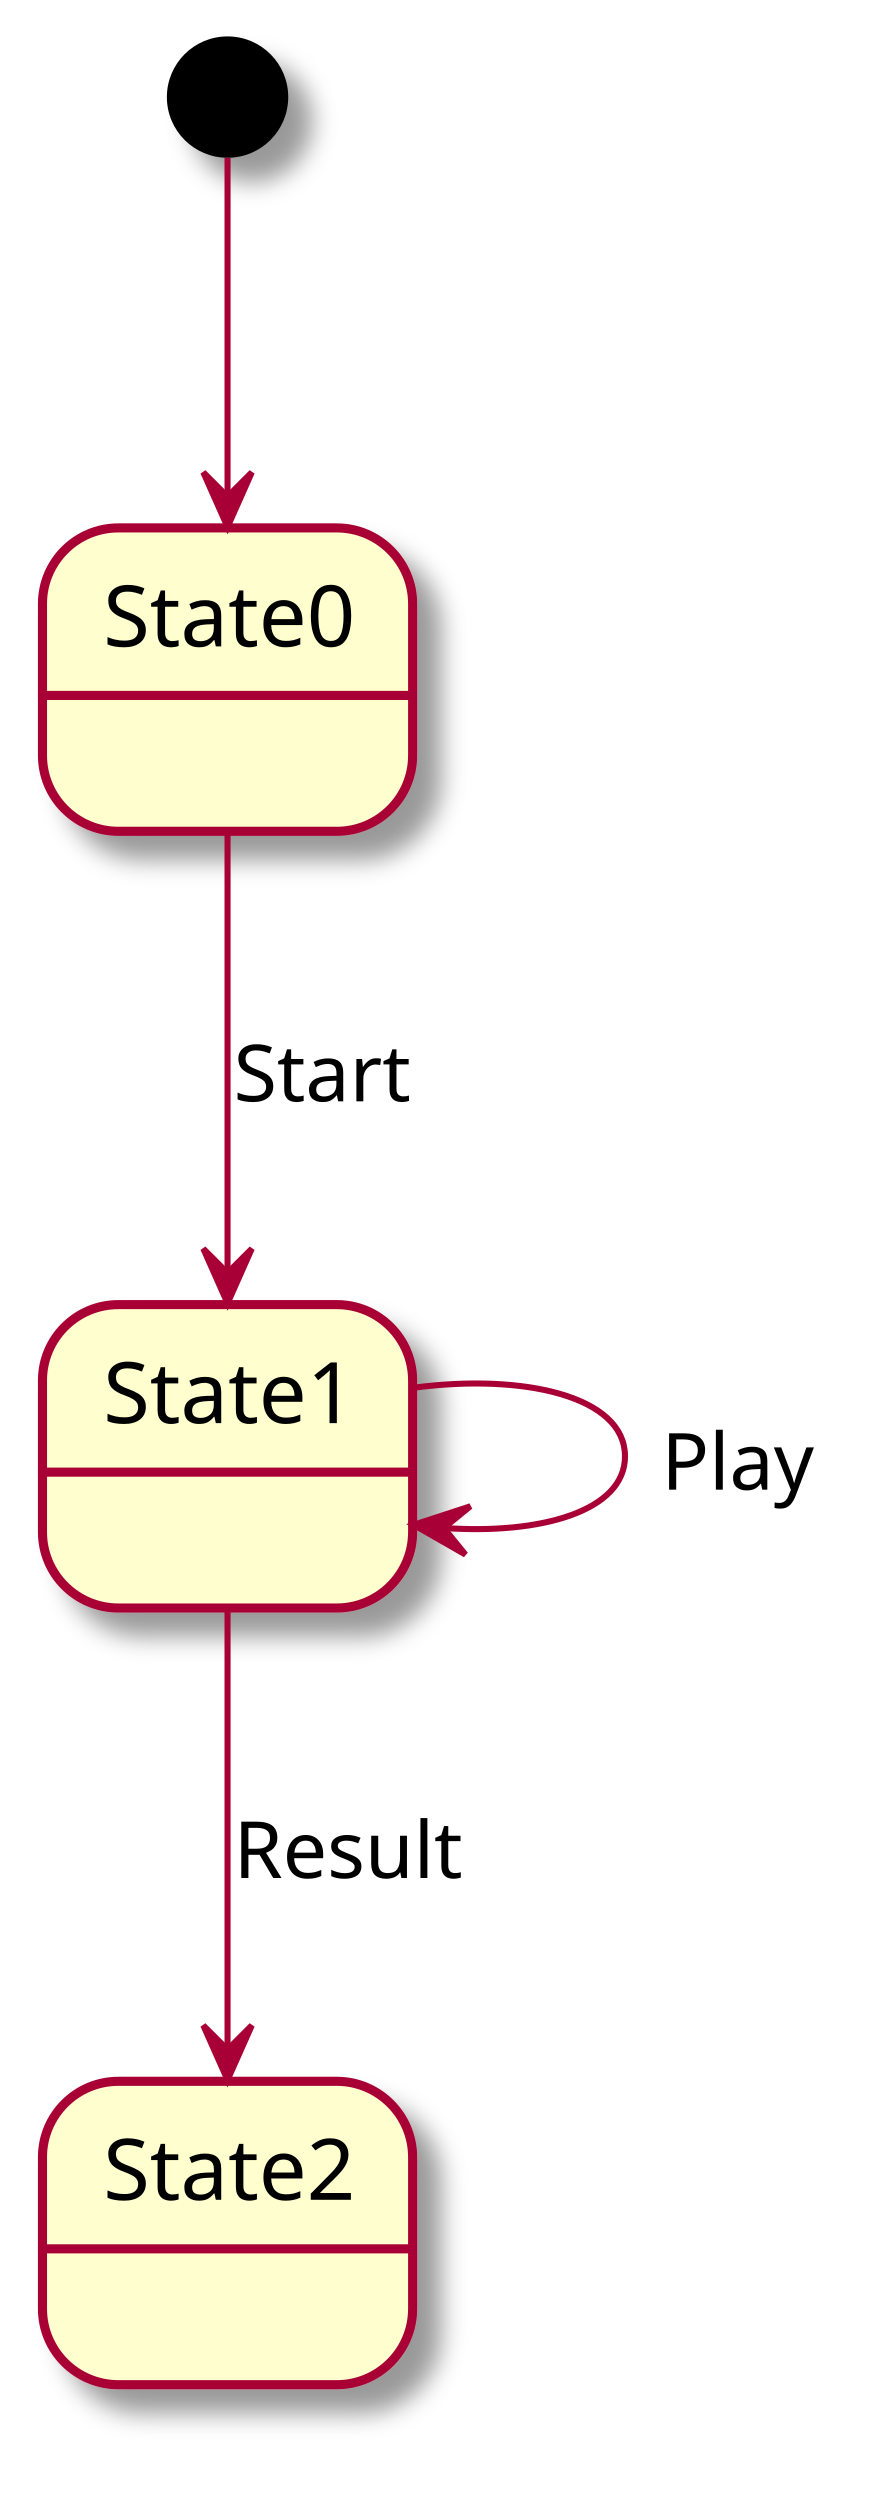
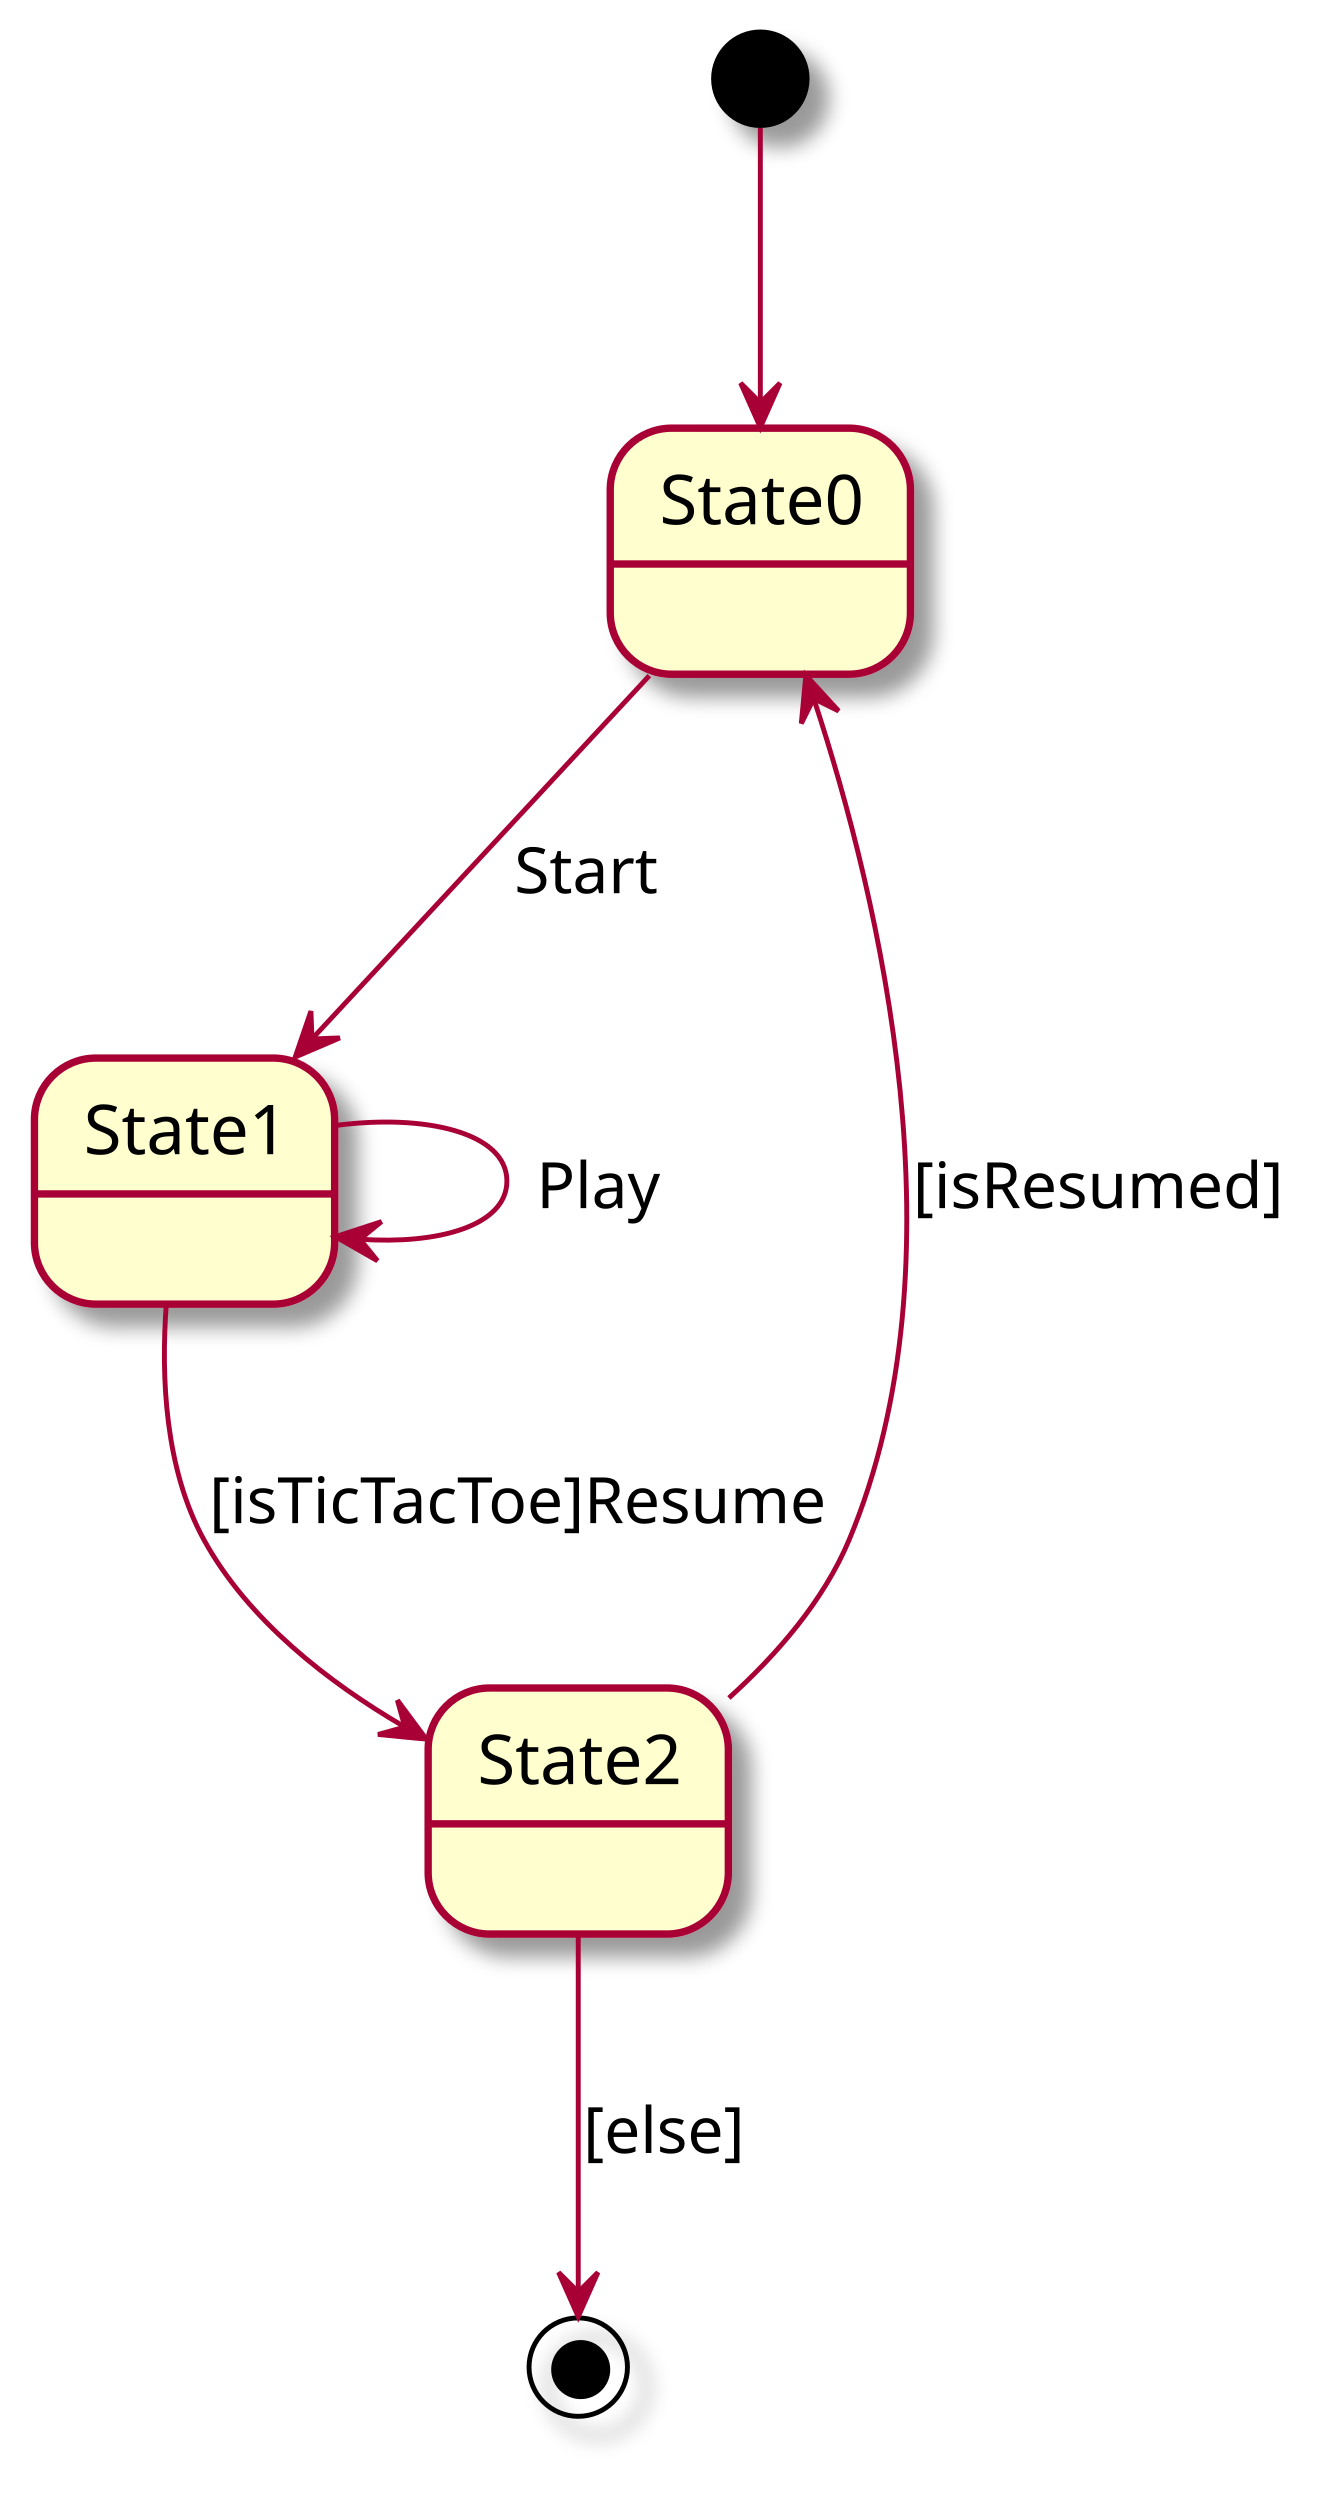
- <svg xmlns="http://www.w3.org/2000/svg" contentScriptType="application/ecmascript" contentStyleType="text/css" height="412px" preserveAspectRatio="none" style="width:147px;height:412px;" version="1.1" viewBox="0 0 147 412" width="147px" zoomAndPan="magnify">
+ <svg xmlns="http://www.w3.org/2000/svg" contentScriptType="application/ecmascript" contentStyleType="text/css" height="508px" preserveAspectRatio="none" style="width:270px;height:508px;" version="1.1" viewBox="0 0 270 508" width="270px" zoomAndPan="magnify">
  <defs>
-     <filter height="300%" id="fqx8zo86bw40v" width="300%" x="-1" y="-1">
+     <filter height="300%" id="f1t43ua417uwks" width="300%" x="-1" y="-1">
      <feGaussianBlur result="blurOut" stdDeviation="2.0" />
      <feColorMatrix in="blurOut" result="blurOut2" type="matrix" values="0 0 0 0 0 0 0 0 0 0 0 0 0 0 0 0 0 0 .4 0" />
      <feOffset dx="4.0" dy="4.0" in="blurOut2" result="blurOut3" />
      <feBlend in="SourceGraphic" in2="blurOut3" mode="normal" />
    </filter>
  </defs>
  <g>
-     <ellipse cx="37.5" cy="16" fill="#000000" filter="url(#fqx8zo86bw40v)" rx="10" ry="10" style="stroke: none; stroke-width: 1.0;" />
+     <ellipse cx="154.5" cy="16" fill="#000000" filter="url(#f1t43ua417uwks)" rx="10" ry="10" style="stroke: none; stroke-width: 1.0;" />
    <g id="State0">
-       <rect fill="#FEFECE" filter="url(#fqx8zo86bw40v)" height="50" rx="12.5" ry="12.5" style="stroke: #A80036; stroke-width: 1.5;" width="61" x="7" y="87" />
-       <line style="stroke: #A80036; stroke-width: 1.5;" x1="7" x2="68" y1="114.609" y2="114.609" />
-       <text fill="#000000" font-family="sans-serif" font-size="14" lengthAdjust="spacingAndGlyphs" textLength="41" x="17" y="106.533">State0</text>
+       <rect fill="#FEFECE" filter="url(#f1t43ua417uwks)" height="50" rx="12.5" ry="12.5" style="stroke: #A80036; stroke-width: 1.5;" width="61" x="124" y="87" />
+       <line style="stroke: #A80036; stroke-width: 1.5;" x1="124" x2="185" y1="114.609" y2="114.609" />
+       <text fill="#000000" font-family="sans-serif" font-size="14" lengthAdjust="spacingAndGlyphs" textLength="41" x="134" y="106.533">State0</text>
    </g>
    <g id="State1">
-       <rect fill="#FEFECE" filter="url(#fqx8zo86bw40v)" height="50" rx="12.5" ry="12.5" style="stroke: #A80036; stroke-width: 1.5;" width="61" x="7" y="215" />
+       <rect fill="#FEFECE" filter="url(#f1t43ua417uwks)" height="50" rx="12.5" ry="12.5" style="stroke: #A80036; stroke-width: 1.5;" width="61" x="7" y="215" />
      <line style="stroke: #A80036; stroke-width: 1.5;" x1="7" x2="68" y1="242.609" y2="242.609" />
      <text fill="#000000" font-family="sans-serif" font-size="14" lengthAdjust="spacingAndGlyphs" textLength="41" x="17" y="234.533">State1</text>
    </g>
    <g id="State2">
-       <rect fill="#FEFECE" filter="url(#fqx8zo86bw40v)" height="50" rx="12.5" ry="12.5" style="stroke: #A80036; stroke-width: 1.5;" width="61" x="7" y="343" />
-       <line style="stroke: #A80036; stroke-width: 1.5;" x1="7" x2="68" y1="370.609" y2="370.609" />
-       <text fill="#000000" font-family="sans-serif" font-size="14" lengthAdjust="spacingAndGlyphs" textLength="41" x="17" y="362.533">State2</text>
+       <rect fill="#FEFECE" filter="url(#f1t43ua417uwks)" height="50" rx="12.5" ry="12.5" style="stroke: #A80036; stroke-width: 1.5;" width="61" x="87" y="343" />
+       <line style="stroke: #A80036; stroke-width: 1.5;" x1="87" x2="148" y1="370.609" y2="370.609" />
+       <text fill="#000000" font-family="sans-serif" font-size="14" lengthAdjust="spacingAndGlyphs" textLength="41" x="97" y="362.533">State2</text>
    </g>
-     <path d="M37.5,26.013 C37.5,38.698 37.5,62.409 37.5,81.57 " fill="none" id="*start-&gt;State0" style="stroke: #A80036; stroke-width: 1.0;" />
-     <polygon fill="#A80036" points="37.5,86.84,41.5,77.84,37.5,81.84,33.5,77.84,37.5,86.84" style="stroke: #A80036; stroke-width: 1.0;" />
-     <path d="M37.5,137.294 C37.5,157.95 37.5,187.669 37.5,209.651 " fill="none" id="State0-&gt;State1" style="stroke: #A80036; stroke-width: 1.0;" />
-     <polygon fill="#A80036" points="37.5,214.781,41.5,205.781,37.5,209.781,33.5,205.781,37.5,214.781" style="stroke: #A80036; stroke-width: 1.0;" />
-     <text fill="#000000" font-family="sans-serif" font-size="13" lengthAdjust="spacingAndGlyphs" textLength="28" x="38.5" y="181.495">Start</text>
+     <ellipse cx="117.5" cy="481" fill="none" filter="url(#f1t43ua417uwks)" rx="10" ry="10" style="stroke: #000000; stroke-width: 1.0;" />
+     <ellipse cx="118" cy="481.5" fill="#000000" rx="6" ry="6" style="stroke: none; stroke-width: 1.0;" />
+     <path d="M154.5,26.013 C154.5,38.698 154.5,62.409 154.5,81.57 " fill="none" id="*start-&gt;State0" style="stroke: #A80036; stroke-width: 1.0;" />
+     <polygon fill="#A80036" points="154.5,86.84,158.5,77.84,154.5,81.84,150.5,77.84,154.5,86.84" style="stroke: #A80036; stroke-width: 1.0;" />
+     <path d="M131.941,137.294 C112.356,158.386 83.996,188.927 63.47,211.032 " fill="none" id="State0-&gt;State1" style="stroke: #A80036; stroke-width: 1.0;" />
+     <polygon fill="#A80036" points="59.989,214.781,69.044,210.906,63.391,211.117,63.181,205.464,59.989,214.781" style="stroke: #A80036; stroke-width: 1.0;" />
+     <text fill="#000000" font-family="sans-serif" font-size="13" lengthAdjust="spacingAndGlyphs" textLength="28" x="104.5" y="181.495">Start</text>
    <path d="M68.159,228.704 C86.155,226.297 103,230.062 103,240 C103,249.006 89.166,252.943 73.177,251.81 " fill="none" id="State1-&gt;State1" style="stroke: #A80036; stroke-width: 1.0;" />
    <polygon fill="#A80036" points="68.159,251.296,76.704,256.193,73.133,251.806,77.52,248.234,68.159,251.296" style="stroke: #A80036; stroke-width: 1.0;" />
    <text fill="#000000" font-family="sans-serif" font-size="13" lengthAdjust="spacingAndGlyphs" textLength="26" x="109" y="245.495">Play</text>
-     <path d="M37.5,265.294 C37.5,285.95 37.5,315.669 37.5,337.651 " fill="none" id="State1-&gt;State2" style="stroke: #A80036; stroke-width: 1.0;" />
-     <polygon fill="#A80036" points="37.5,342.781,41.5,333.781,37.5,337.781,33.5,333.781,37.5,342.781" style="stroke: #A80036; stroke-width: 1.0;" />
-     <text fill="#000000" font-family="sans-serif" font-size="13" lengthAdjust="spacingAndGlyphs" textLength="37" x="38.5" y="309.495">Result</text>
+     <path d="M33.786,265.129 C32.702,279.841 33.515,298.532 41.5,313 C50.501,329.31 66.77,341.87 81.953,350.754 " fill="none" id="State1-&gt;State2" style="stroke: #A80036; stroke-width: 1.0;" />
+     <polygon fill="#A80036" points="86.621,353.393,80.755,345.481,82.268,350.932,76.817,352.445,86.621,353.393" style="stroke: #A80036; stroke-width: 1.0;" />
+     <text fill="#000000" font-family="sans-serif" font-size="13" lengthAdjust="spacingAndGlyphs" textLength="125" x="42.5" y="309.495">[isTicTacToe]Resume</text>
+     <path d="M148.112,345.028 C157.798,336.278 167.322,325.339 172.5,313 C196.318,256.237 178.716,182.63 165.501,142.419 " fill="none" id="State2-&gt;State0" style="stroke: #A80036; stroke-width: 1.0;" />
+     <polygon fill="#A80036" points="163.752,137.209,162.825,147.014,165.343,141.949,170.409,144.468,163.752,137.209" style="stroke: #A80036; stroke-width: 1.0;" />
+     <text fill="#000000" font-family="sans-serif" font-size="13" lengthAdjust="spacingAndGlyphs" textLength="73" x="185.5" y="245.495">[isResumed]</text>
+     <path d="M117.5,393.085 C117.5,415.159 117.5,447.118 117.5,465.502 " fill="none" id="State2-&gt;*end" style="stroke: #A80036; stroke-width: 1.0;" />
+     <polygon fill="#A80036" points="117.5,470.746,121.5,461.746,117.5,465.746,113.5,461.746,117.5,470.746" style="stroke: #A80036; stroke-width: 1.0;" />
+     <text fill="#000000" font-family="sans-serif" font-size="13" lengthAdjust="spacingAndGlyphs" textLength="32" x="118.5" y="437.495">[else]</text>
  </g>
</svg>
